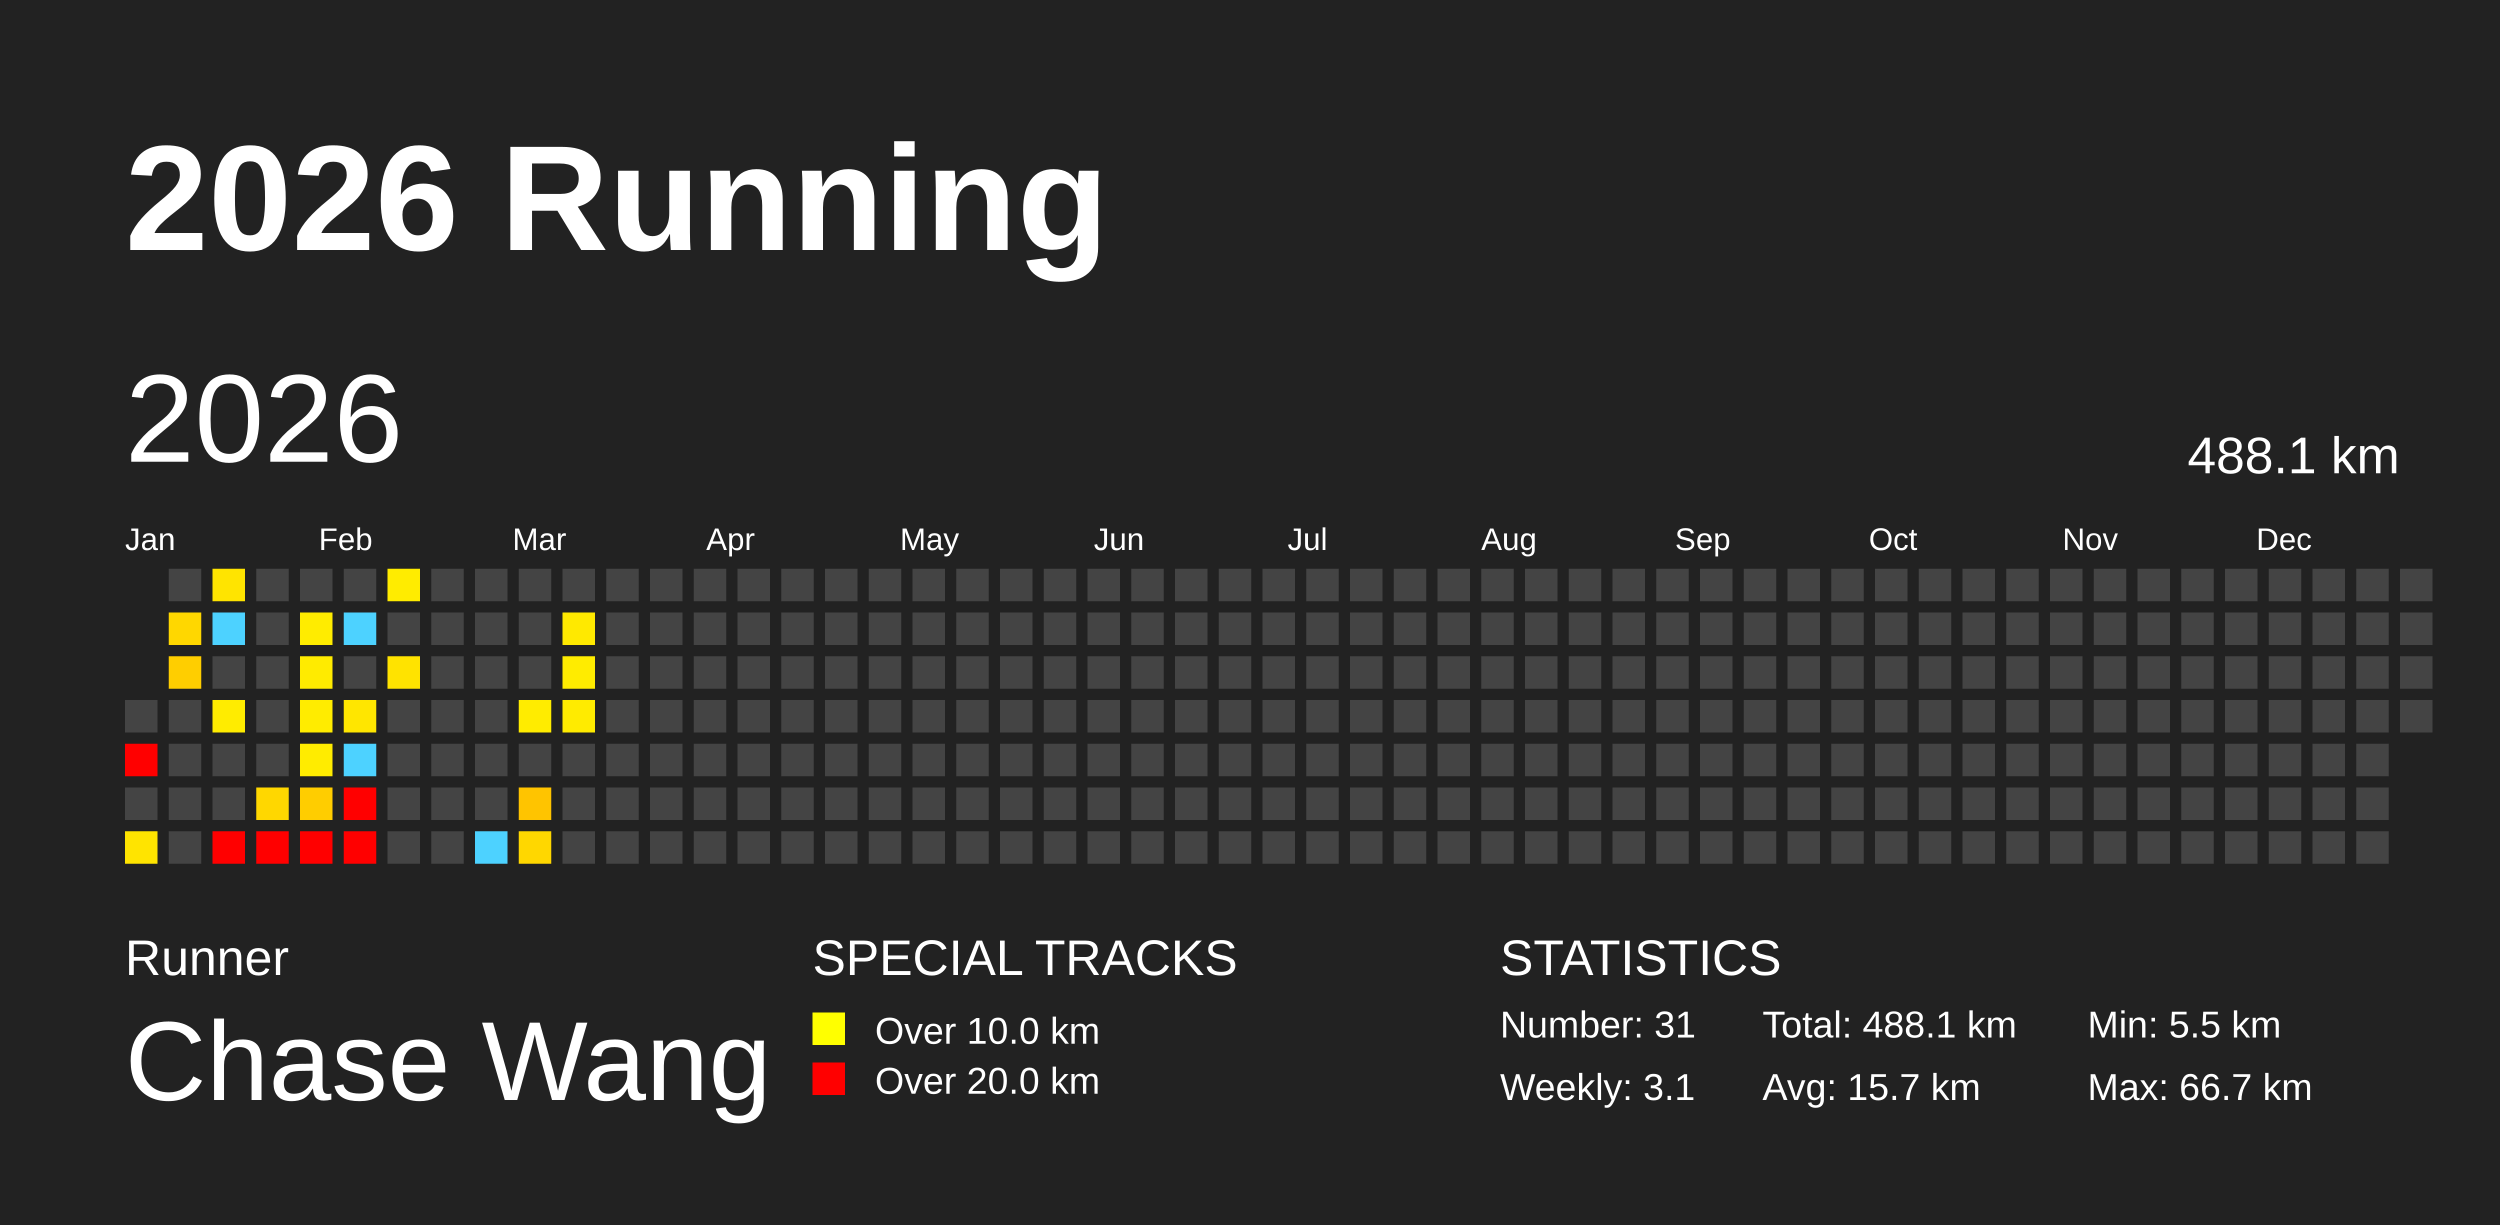
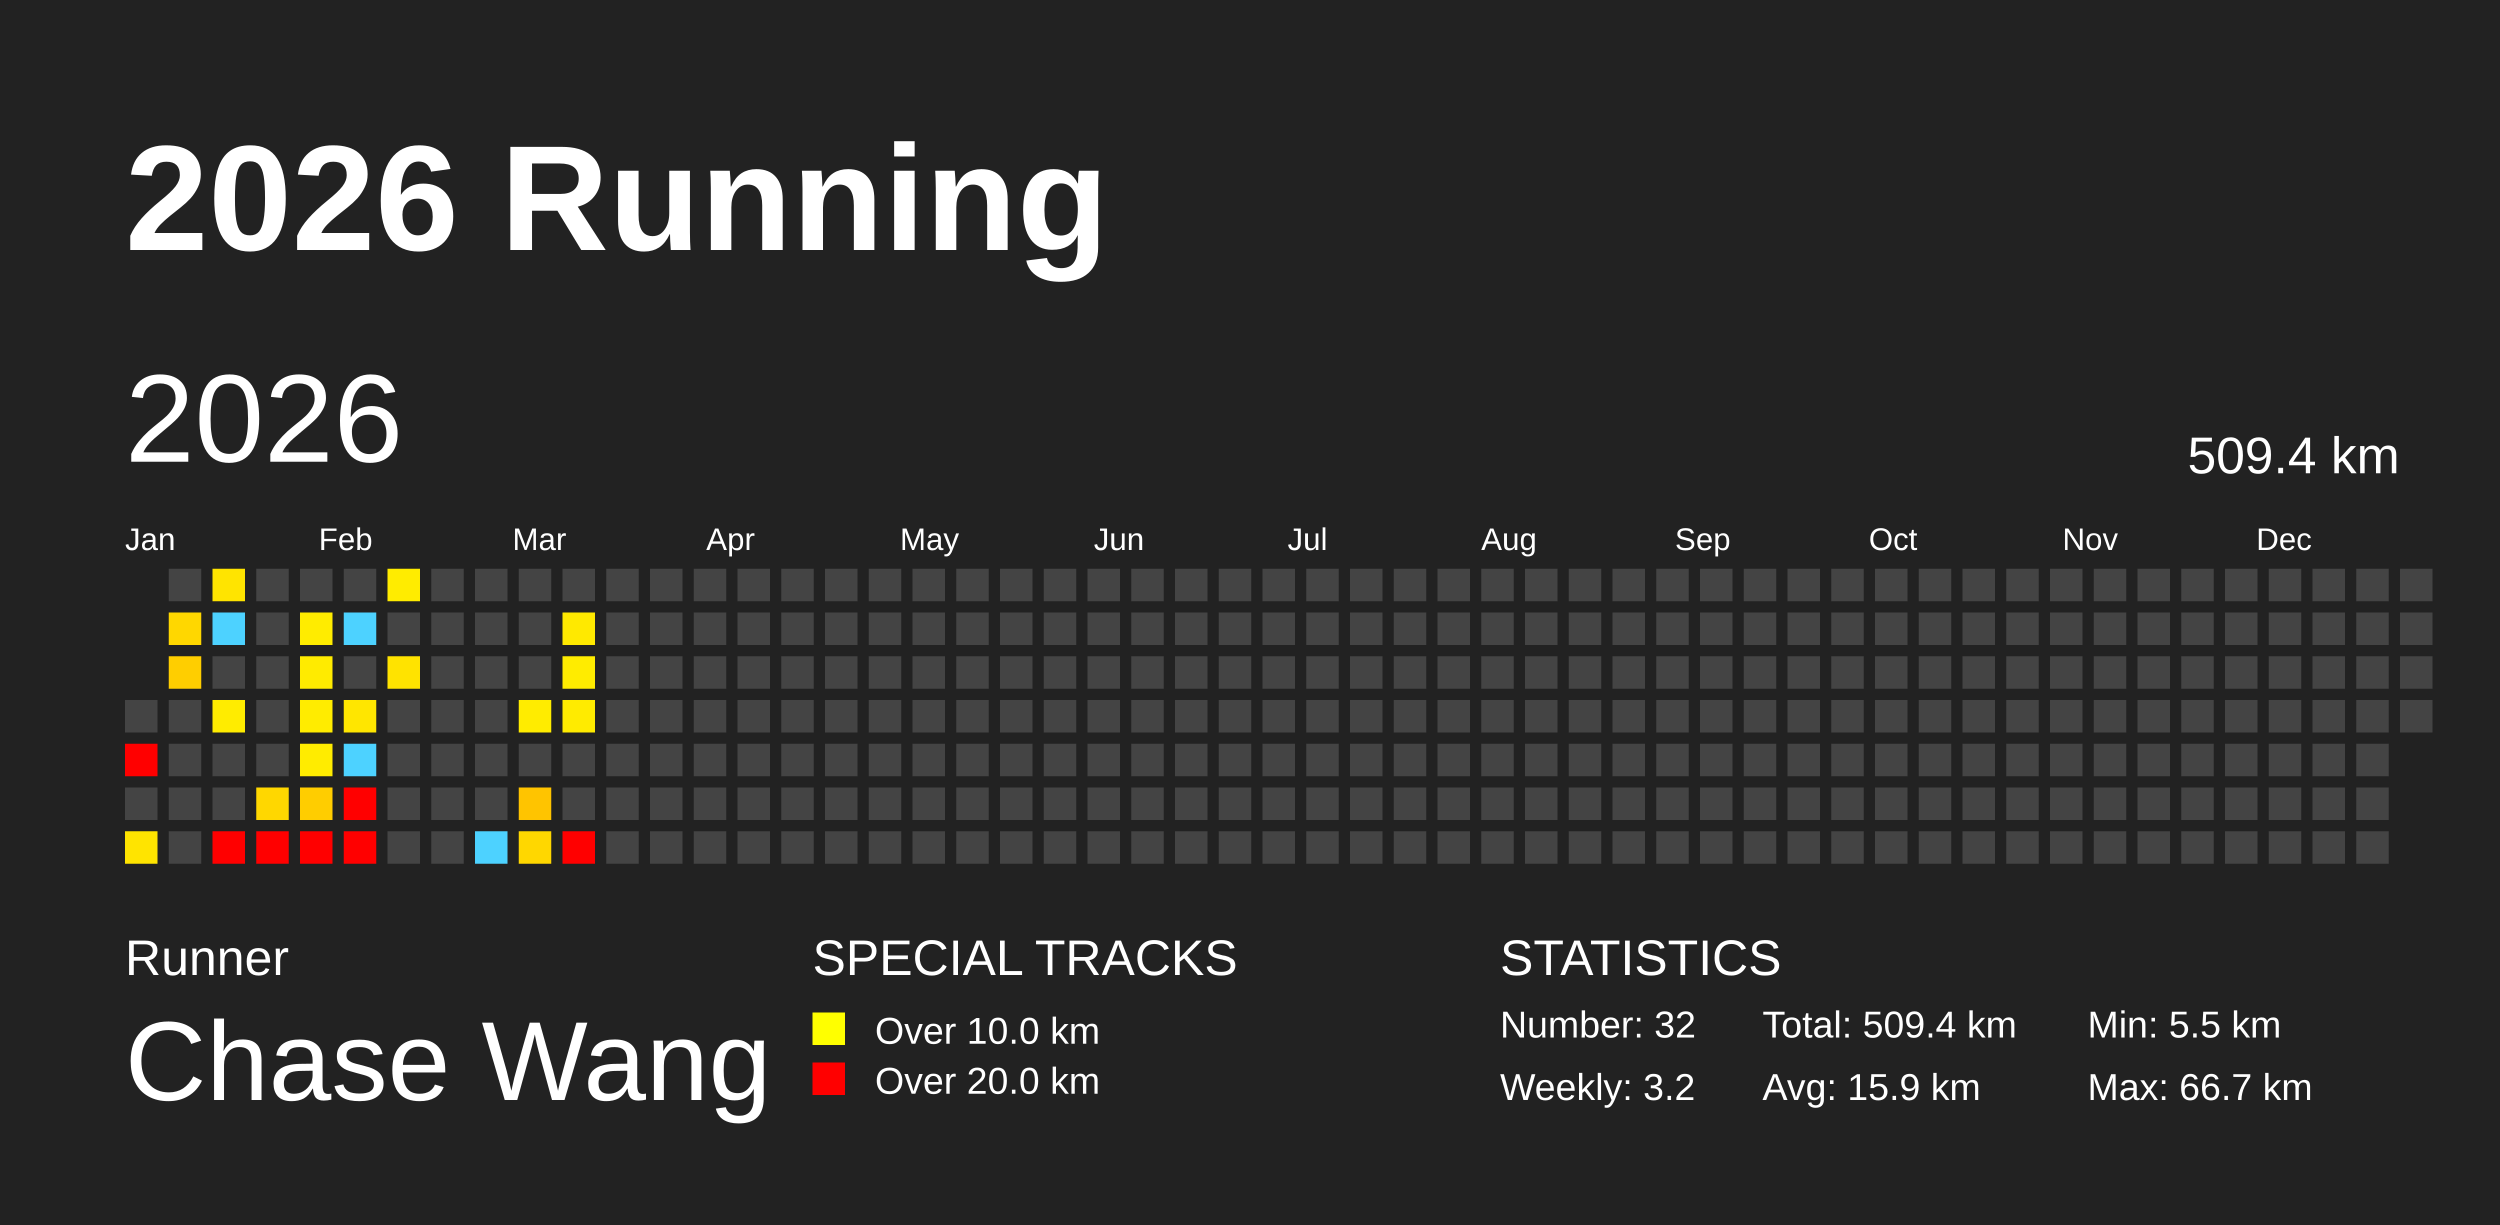
<svg xmlns="http://www.w3.org/2000/svg" baseProfile="full" height="98mm" version="1.1" viewBox="0,0,200,98" width="200mm">
  <defs />
  <rect fill="#222222" height="98" width="200" x="0" y="0" />
  <text fill="#FFFFFF" style="font-size:12px; font-family:Arial; font-weight:bold;" x="10" y="20">2026 Running</text>
  <text fill="#FFFFFF" style="font-size:4px; font-family:Arial" x="10" y="78">Runner</text>
  <text fill="#FFFFFF" style="font-size:9px; font-family:Arial" x="10" y="88">Chase Wang</text>
  <text fill="#FFFFFF" style="font-size:4px; font-family:Arial" x="65" y="78">SPECIAL TRACKS</text>
  <rect fill="yellow" height="2.6" width="2.6" x="65" y="81" />
  <text fill="#FFFFFF" style="font-size:3px; font-family:Arial" x="70" y="83.5">Over 10.0 km</text>
  <rect fill="red" height="2.6" width="2.6" x="65" y="85" />
  <text fill="#FFFFFF" style="font-size:3px; font-family:Arial" x="70" y="87.5">Over 20.0 km</text>
  <text fill="#FFFFFF" style="font-size:4px; font-family:Arial" x="120" y="78">STATISTICS</text>
-   <text fill="#FFFFFF" style="font-size:3px; font-family:Arial" x="120" y="83">Number: 31</text>
-   <text fill="#FFFFFF" style="font-size:3px; font-family:Arial" x="120" y="88">Weekly: 3.1</text>
-   <text fill="#FFFFFF" style="font-size:3px; font-family:Arial" x="141" y="83">Total: 488.1 km</text>
-   <text fill="#FFFFFF" style="font-size:3px; font-family:Arial" x="141" y="88">Avg: 15.7 km</text>
+   <text fill="#FFFFFF" style="font-size:3px; font-family:Arial" x="120" y="83">Number: 32</text>
+   <text fill="#FFFFFF" style="font-size:3px; font-family:Arial" x="120" y="88">Weekly: 3.2</text>
+   <text fill="#FFFFFF" style="font-size:3px; font-family:Arial" x="141" y="83">Total: 509.4 km</text>
+   <text fill="#FFFFFF" style="font-size:3px; font-family:Arial" x="141" y="88">Avg: 15.9 km</text>
  <text fill="#FFFFFF" style="font-size:3px; font-family:Arial" x="167" y="83">Min: 5.5 km</text>
  <text fill="#FFFFFF" style="font-size:3px; font-family:Arial" x="167" y="88">Max: 66.7 km</text>
  <text dominant-baseline="hanging" fill="#FFFFFF" style="font-size:10.0px; font-family:Arial;" x="10" y="30">2026</text>
-   <text dominant-baseline="hanging" fill="#FFFFFF" style="font-size:4.125px; font-family:Arial;" x="175" y="35">488.1 km</text>
+   <text dominant-baseline="hanging" fill="#FFFFFF" style="font-size:4.125px; font-family:Arial;" x="175" y="35">509.4 km</text>
  <text fill="#FFFFFF" style="font-size:2.5px; font-family:Arial" x="10.0" y="44">Jan</text>
  <text fill="#FFFFFF" style="font-size:2.5px; font-family:Arial" x="25.5" y="44">Feb</text>
  <text fill="#FFFFFF" style="font-size:2.5px; font-family:Arial" x="41.0" y="44">Mar</text>
  <text fill="#FFFFFF" style="font-size:2.5px; font-family:Arial" x="56.5" y="44">Apr</text>
  <text fill="#FFFFFF" style="font-size:2.5px; font-family:Arial" x="72.0" y="44">May</text>
  <text fill="#FFFFFF" style="font-size:2.5px; font-family:Arial" x="87.5" y="44">Jun</text>
  <text fill="#FFFFFF" style="font-size:2.5px; font-family:Arial" x="103.0" y="44">Jul</text>
  <text fill="#FFFFFF" style="font-size:2.5px; font-family:Arial" x="118.5" y="44">Aug</text>
  <text fill="#FFFFFF" style="font-size:2.5px; font-family:Arial" x="134.0" y="44">Sep</text>
  <text fill="#FFFFFF" style="font-size:2.5px; font-family:Arial" x="149.5" y="44">Oct</text>
  <text fill="#FFFFFF" style="font-size:2.5px; font-family:Arial" x="165.0" y="44">Nov</text>
  <text fill="#FFFFFF" style="font-size:2.5px; font-family:Arial" x="180.5" y="44">Dec</text>
  <rect fill="#444444" height="2.6" width="2.6" x="10.0" y="56.0" />
  <rect fill="red" height="2.6" width="2.6" x="10.0" y="59.5" />
  <rect fill="#444444" height="2.6" width="2.6" x="10.0" y="63.0" />
  <rect fill="#ffe400" height="2.6" width="2.6" x="10.0" y="66.5" />
  <rect fill="#444444" height="2.6" width="2.6" x="13.5" y="45.5" />
  <rect fill="#ffd700" height="2.6" width="2.6" x="13.5" y="49.0" />
  <rect fill="#ffce00" height="2.6" width="2.6" x="13.5" y="52.5" />
  <rect fill="#444444" height="2.6" width="2.6" x="13.5" y="56.0" />
  <rect fill="#444444" height="2.6" width="2.6" x="13.5" y="59.5" />
  <rect fill="#444444" height="2.6" width="2.6" x="13.5" y="63.0" />
  <rect fill="#444444" height="2.6" width="2.6" x="13.5" y="66.5" />
  <rect fill="#ffe400" height="2.6" width="2.6" x="17.0" y="45.5" />
  <rect fill="#4dd2ff" height="2.6" width="2.6" x="17.0" y="49.0" />
  <rect fill="#444444" height="2.6" width="2.6" x="17.0" y="52.5" />
  <rect fill="#ffec00" height="2.6" width="2.6" x="17.0" y="56.0" />
  <rect fill="#444444" height="2.6" width="2.6" x="17.0" y="59.5" />
  <rect fill="#444444" height="2.6" width="2.6" x="17.0" y="63.0" />
  <rect fill="red" height="2.6" width="2.6" x="17.0" y="66.5" />
  <rect fill="#444444" height="2.6" width="2.6" x="20.5" y="45.5" />
  <rect fill="#444444" height="2.6" width="2.6" x="20.5" y="49.0" />
  <rect fill="#444444" height="2.6" width="2.6" x="20.5" y="52.5" />
  <rect fill="#444444" height="2.6" width="2.6" x="20.5" y="56.0" />
  <rect fill="#444444" height="2.6" width="2.6" x="20.5" y="59.5" />
  <rect fill="#ffd700" height="2.6" width="2.6" x="20.5" y="63.0" />
  <rect fill="red" height="2.6" width="2.6" x="20.5" y="66.5" />
  <rect fill="#444444" height="2.6" width="2.6" x="24.0" y="45.5" />
  <rect fill="#ffec00" height="2.6" width="2.6" x="24.0" y="49.0" />
  <rect fill="#ffeb00" height="2.6" width="2.6" x="24.0" y="52.5" />
  <rect fill="#ffec00" height="2.6" width="2.6" x="24.0" y="56.0" />
  <rect fill="#ffec00" height="2.6" width="2.6" x="24.0" y="59.5" />
  <rect fill="#ffcd00" height="2.6" width="2.6" x="24.0" y="63.0" />
  <rect fill="red" height="2.6" width="2.6" x="24.0" y="66.5" />
  <rect fill="#444444" height="2.6" width="2.6" x="27.5" y="45.5" />
  <rect fill="#4dd2ff" height="2.6" width="2.6" x="27.5" y="49.0" />
  <rect fill="#444444" height="2.6" width="2.6" x="27.5" y="52.5" />
  <rect fill="#ffe600" height="2.6" width="2.6" x="27.5" y="56.0" />
  <rect fill="#4dd2ff" height="2.6" width="2.6" x="27.5" y="59.5" />
  <rect fill="red" height="2.6" width="2.6" x="27.5" y="63.0" />
  <rect fill="red" height="2.6" width="2.6" x="27.5" y="66.5" />
  <rect fill="#ffec00" height="2.6" width="2.6" x="31.0" y="45.5" />
  <rect fill="#444444" height="2.6" width="2.6" x="31.0" y="49.0" />
  <rect fill="#ffe300" height="2.6" width="2.6" x="31.0" y="52.5" />
  <rect fill="#444444" height="2.6" width="2.6" x="31.0" y="56.0" />
  <rect fill="#444444" height="2.6" width="2.6" x="31.0" y="59.5" />
  <rect fill="#444444" height="2.6" width="2.6" x="31.0" y="63.0" />
  <rect fill="#444444" height="2.6" width="2.6" x="31.0" y="66.5" />
  <rect fill="#444444" height="2.6" width="2.6" x="34.5" y="45.5" />
  <rect fill="#444444" height="2.6" width="2.6" x="34.5" y="49.0" />
  <rect fill="#444444" height="2.6" width="2.6" x="34.5" y="52.5" />
  <rect fill="#444444" height="2.6" width="2.6" x="34.5" y="56.0" />
  <rect fill="#444444" height="2.6" width="2.6" x="34.5" y="59.5" />
  <rect fill="#444444" height="2.6" width="2.6" x="34.5" y="63.0" />
  <rect fill="#444444" height="2.6" width="2.6" x="34.5" y="66.5" />
  <rect fill="#444444" height="2.6" width="2.6" x="38.0" y="45.5" />
  <rect fill="#444444" height="2.6" width="2.6" x="38.0" y="49.0" />
  <rect fill="#444444" height="2.6" width="2.6" x="38.0" y="52.5" />
  <rect fill="#444444" height="2.6" width="2.6" x="38.0" y="56.0" />
  <rect fill="#444444" height="2.6" width="2.6" x="38.0" y="59.5" />
  <rect fill="#444444" height="2.6" width="2.6" x="38.0" y="63.0" />
  <rect fill="#4dd2ff" height="2.6" width="2.6" x="38.0" y="66.5" />
  <rect fill="#444444" height="2.6" width="2.6" x="41.5" y="45.5" />
  <rect fill="#444444" height="2.6" width="2.6" x="41.5" y="49.0" />
  <rect fill="#444444" height="2.6" width="2.6" x="41.5" y="52.5" />
  <rect fill="#ffec00" height="2.6" width="2.6" x="41.5" y="56.0" />
  <rect fill="#444444" height="2.6" width="2.6" x="41.5" y="59.5" />
  <rect fill="#ffc400" height="2.6" width="2.6" x="41.5" y="63.0" />
  <rect fill="#ffd700" height="2.6" width="2.6" x="41.5" y="66.5" />
  <rect fill="#444444" height="2.6" width="2.6" x="45.0" y="45.5" />
  <rect fill="#ffe900" height="2.6" width="2.6" x="45.0" y="49.0" />
  <rect fill="#ffec00" height="2.6" width="2.6" x="45.0" y="52.5" />
  <rect fill="#ffeb00" height="2.6" width="2.6" x="45.0" y="56.0" />
  <rect fill="#444444" height="2.6" width="2.6" x="45.0" y="59.5" />
  <rect fill="#444444" height="2.6" width="2.6" x="45.0" y="63.0" />
-   <rect fill="#444444" height="2.6" width="2.6" x="45.0" y="66.5" />
+   <rect fill="red" height="2.6" width="2.6" x="45.0" y="66.5" />
  <rect fill="#444444" height="2.6" width="2.6" x="48.5" y="45.5" />
  <rect fill="#444444" height="2.6" width="2.6" x="48.5" y="49.0" />
  <rect fill="#444444" height="2.6" width="2.6" x="48.5" y="52.5" />
  <rect fill="#444444" height="2.6" width="2.6" x="48.5" y="56.0" />
  <rect fill="#444444" height="2.6" width="2.6" x="48.5" y="59.5" />
  <rect fill="#444444" height="2.6" width="2.6" x="48.5" y="63.0" />
  <rect fill="#444444" height="2.6" width="2.6" x="48.5" y="66.5" />
  <rect fill="#444444" height="2.6" width="2.6" x="52.0" y="45.5" />
  <rect fill="#444444" height="2.6" width="2.6" x="52.0" y="49.0" />
  <rect fill="#444444" height="2.6" width="2.6" x="52.0" y="52.5" />
  <rect fill="#444444" height="2.6" width="2.6" x="52.0" y="56.0" />
  <rect fill="#444444" height="2.6" width="2.6" x="52.0" y="59.5" />
  <rect fill="#444444" height="2.6" width="2.6" x="52.0" y="63.0" />
  <rect fill="#444444" height="2.6" width="2.6" x="52.0" y="66.5" />
  <rect fill="#444444" height="2.6" width="2.6" x="55.5" y="45.5" />
  <rect fill="#444444" height="2.6" width="2.6" x="55.5" y="49.0" />
  <rect fill="#444444" height="2.6" width="2.6" x="55.5" y="52.5" />
  <rect fill="#444444" height="2.6" width="2.6" x="55.5" y="56.0" />
  <rect fill="#444444" height="2.6" width="2.6" x="55.5" y="59.5" />
  <rect fill="#444444" height="2.6" width="2.6" x="55.5" y="63.0" />
  <rect fill="#444444" height="2.6" width="2.6" x="55.5" y="66.5" />
  <rect fill="#444444" height="2.6" width="2.6" x="59.0" y="45.5" />
  <rect fill="#444444" height="2.6" width="2.6" x="59.0" y="49.0" />
  <rect fill="#444444" height="2.6" width="2.6" x="59.0" y="52.5" />
  <rect fill="#444444" height="2.6" width="2.6" x="59.0" y="56.0" />
  <rect fill="#444444" height="2.6" width="2.6" x="59.0" y="59.5" />
  <rect fill="#444444" height="2.6" width="2.6" x="59.0" y="63.0" />
  <rect fill="#444444" height="2.6" width="2.6" x="59.0" y="66.5" />
  <rect fill="#444444" height="2.6" width="2.6" x="62.5" y="45.5" />
  <rect fill="#444444" height="2.6" width="2.6" x="62.5" y="49.0" />
  <rect fill="#444444" height="2.6" width="2.6" x="62.5" y="52.5" />
  <rect fill="#444444" height="2.6" width="2.6" x="62.5" y="56.0" />
  <rect fill="#444444" height="2.6" width="2.6" x="62.5" y="59.5" />
  <rect fill="#444444" height="2.6" width="2.6" x="62.5" y="63.0" />
  <rect fill="#444444" height="2.6" width="2.6" x="62.5" y="66.5" />
  <rect fill="#444444" height="2.6" width="2.6" x="66.0" y="45.5" />
  <rect fill="#444444" height="2.6" width="2.6" x="66.0" y="49.0" />
  <rect fill="#444444" height="2.6" width="2.6" x="66.0" y="52.5" />
  <rect fill="#444444" height="2.6" width="2.6" x="66.0" y="56.0" />
  <rect fill="#444444" height="2.6" width="2.6" x="66.0" y="59.5" />
  <rect fill="#444444" height="2.6" width="2.6" x="66.0" y="63.0" />
  <rect fill="#444444" height="2.6" width="2.6" x="66.0" y="66.5" />
  <rect fill="#444444" height="2.6" width="2.6" x="69.5" y="45.5" />
  <rect fill="#444444" height="2.6" width="2.6" x="69.5" y="49.0" />
  <rect fill="#444444" height="2.6" width="2.6" x="69.5" y="52.5" />
  <rect fill="#444444" height="2.6" width="2.6" x="69.5" y="56.0" />
  <rect fill="#444444" height="2.6" width="2.6" x="69.5" y="59.5" />
  <rect fill="#444444" height="2.6" width="2.6" x="69.5" y="63.0" />
  <rect fill="#444444" height="2.6" width="2.6" x="69.5" y="66.5" />
  <rect fill="#444444" height="2.6" width="2.6" x="73.0" y="45.5" />
  <rect fill="#444444" height="2.6" width="2.6" x="73.0" y="49.0" />
  <rect fill="#444444" height="2.6" width="2.6" x="73.0" y="52.5" />
  <rect fill="#444444" height="2.6" width="2.6" x="73.0" y="56.0" />
  <rect fill="#444444" height="2.6" width="2.6" x="73.0" y="59.5" />
  <rect fill="#444444" height="2.6" width="2.6" x="73.0" y="63.0" />
  <rect fill="#444444" height="2.6" width="2.6" x="73.0" y="66.5" />
  <rect fill="#444444" height="2.6" width="2.6" x="76.5" y="45.5" />
  <rect fill="#444444" height="2.6" width="2.6" x="76.5" y="49.0" />
  <rect fill="#444444" height="2.6" width="2.6" x="76.5" y="52.5" />
  <rect fill="#444444" height="2.6" width="2.6" x="76.5" y="56.0" />
  <rect fill="#444444" height="2.6" width="2.6" x="76.5" y="59.5" />
  <rect fill="#444444" height="2.6" width="2.6" x="76.5" y="63.0" />
  <rect fill="#444444" height="2.6" width="2.6" x="76.5" y="66.5" />
  <rect fill="#444444" height="2.6" width="2.6" x="80.0" y="45.5" />
  <rect fill="#444444" height="2.6" width="2.6" x="80.0" y="49.0" />
  <rect fill="#444444" height="2.6" width="2.6" x="80.0" y="52.5" />
  <rect fill="#444444" height="2.6" width="2.6" x="80.0" y="56.0" />
  <rect fill="#444444" height="2.6" width="2.6" x="80.0" y="59.5" />
  <rect fill="#444444" height="2.6" width="2.6" x="80.0" y="63.0" />
  <rect fill="#444444" height="2.6" width="2.6" x="80.0" y="66.5" />
  <rect fill="#444444" height="2.6" width="2.6" x="83.5" y="45.5" />
  <rect fill="#444444" height="2.6" width="2.6" x="83.5" y="49.0" />
  <rect fill="#444444" height="2.6" width="2.6" x="83.5" y="52.5" />
  <rect fill="#444444" height="2.6" width="2.6" x="83.5" y="56.0" />
  <rect fill="#444444" height="2.6" width="2.6" x="83.5" y="59.5" />
  <rect fill="#444444" height="2.6" width="2.6" x="83.5" y="63.0" />
  <rect fill="#444444" height="2.6" width="2.6" x="83.5" y="66.5" />
  <rect fill="#444444" height="2.6" width="2.6" x="87.0" y="45.5" />
  <rect fill="#444444" height="2.6" width="2.6" x="87.0" y="49.0" />
  <rect fill="#444444" height="2.6" width="2.6" x="87.0" y="52.5" />
  <rect fill="#444444" height="2.6" width="2.6" x="87.0" y="56.0" />
  <rect fill="#444444" height="2.6" width="2.6" x="87.0" y="59.5" />
  <rect fill="#444444" height="2.6" width="2.6" x="87.0" y="63.0" />
  <rect fill="#444444" height="2.6" width="2.6" x="87.0" y="66.5" />
  <rect fill="#444444" height="2.6" width="2.6" x="90.5" y="45.5" />
  <rect fill="#444444" height="2.6" width="2.6" x="90.5" y="49.0" />
  <rect fill="#444444" height="2.6" width="2.6" x="90.5" y="52.5" />
  <rect fill="#444444" height="2.6" width="2.6" x="90.5" y="56.0" />
  <rect fill="#444444" height="2.6" width="2.6" x="90.5" y="59.5" />
  <rect fill="#444444" height="2.6" width="2.6" x="90.5" y="63.0" />
  <rect fill="#444444" height="2.6" width="2.6" x="90.5" y="66.5" />
  <rect fill="#444444" height="2.6" width="2.6" x="94.0" y="45.5" />
  <rect fill="#444444" height="2.6" width="2.6" x="94.0" y="49.0" />
  <rect fill="#444444" height="2.6" width="2.6" x="94.0" y="52.5" />
  <rect fill="#444444" height="2.6" width="2.6" x="94.0" y="56.0" />
  <rect fill="#444444" height="2.6" width="2.6" x="94.0" y="59.5" />
  <rect fill="#444444" height="2.6" width="2.6" x="94.0" y="63.0" />
  <rect fill="#444444" height="2.6" width="2.6" x="94.0" y="66.5" />
  <rect fill="#444444" height="2.6" width="2.6" x="97.5" y="45.5" />
  <rect fill="#444444" height="2.6" width="2.6" x="97.5" y="49.0" />
  <rect fill="#444444" height="2.6" width="2.6" x="97.5" y="52.5" />
  <rect fill="#444444" height="2.6" width="2.6" x="97.5" y="56.0" />
  <rect fill="#444444" height="2.6" width="2.6" x="97.5" y="59.5" />
  <rect fill="#444444" height="2.6" width="2.6" x="97.5" y="63.0" />
  <rect fill="#444444" height="2.6" width="2.6" x="97.5" y="66.5" />
  <rect fill="#444444" height="2.6" width="2.6" x="101.0" y="45.5" />
  <rect fill="#444444" height="2.6" width="2.6" x="101.0" y="49.0" />
  <rect fill="#444444" height="2.6" width="2.6" x="101.0" y="52.5" />
  <rect fill="#444444" height="2.6" width="2.6" x="101.0" y="56.0" />
  <rect fill="#444444" height="2.6" width="2.6" x="101.0" y="59.5" />
  <rect fill="#444444" height="2.6" width="2.6" x="101.0" y="63.0" />
  <rect fill="#444444" height="2.6" width="2.6" x="101.0" y="66.5" />
  <rect fill="#444444" height="2.6" width="2.6" x="104.5" y="45.5" />
  <rect fill="#444444" height="2.6" width="2.6" x="104.5" y="49.0" />
  <rect fill="#444444" height="2.6" width="2.6" x="104.5" y="52.5" />
  <rect fill="#444444" height="2.6" width="2.6" x="104.5" y="56.0" />
  <rect fill="#444444" height="2.6" width="2.6" x="104.5" y="59.5" />
  <rect fill="#444444" height="2.6" width="2.6" x="104.5" y="63.0" />
  <rect fill="#444444" height="2.6" width="2.6" x="104.5" y="66.5" />
  <rect fill="#444444" height="2.6" width="2.6" x="108.0" y="45.5" />
  <rect fill="#444444" height="2.6" width="2.6" x="108.0" y="49.0" />
  <rect fill="#444444" height="2.6" width="2.6" x="108.0" y="52.5" />
  <rect fill="#444444" height="2.6" width="2.6" x="108.0" y="56.0" />
  <rect fill="#444444" height="2.6" width="2.6" x="108.0" y="59.5" />
  <rect fill="#444444" height="2.6" width="2.6" x="108.0" y="63.0" />
  <rect fill="#444444" height="2.6" width="2.6" x="108.0" y="66.5" />
  <rect fill="#444444" height="2.6" width="2.6" x="111.5" y="45.5" />
  <rect fill="#444444" height="2.6" width="2.6" x="111.5" y="49.0" />
  <rect fill="#444444" height="2.6" width="2.6" x="111.5" y="52.5" />
  <rect fill="#444444" height="2.6" width="2.6" x="111.5" y="56.0" />
  <rect fill="#444444" height="2.6" width="2.6" x="111.5" y="59.5" />
  <rect fill="#444444" height="2.6" width="2.6" x="111.5" y="63.0" />
  <rect fill="#444444" height="2.6" width="2.6" x="111.5" y="66.5" />
  <rect fill="#444444" height="2.6" width="2.6" x="115.0" y="45.5" />
  <rect fill="#444444" height="2.6" width="2.6" x="115.0" y="49.0" />
  <rect fill="#444444" height="2.6" width="2.6" x="115.0" y="52.5" />
  <rect fill="#444444" height="2.6" width="2.6" x="115.0" y="56.0" />
  <rect fill="#444444" height="2.6" width="2.6" x="115.0" y="59.5" />
  <rect fill="#444444" height="2.6" width="2.6" x="115.0" y="63.0" />
  <rect fill="#444444" height="2.6" width="2.6" x="115.0" y="66.5" />
  <rect fill="#444444" height="2.6" width="2.6" x="118.5" y="45.5" />
  <rect fill="#444444" height="2.6" width="2.6" x="118.5" y="49.0" />
  <rect fill="#444444" height="2.6" width="2.6" x="118.5" y="52.5" />
  <rect fill="#444444" height="2.6" width="2.6" x="118.5" y="56.0" />
  <rect fill="#444444" height="2.6" width="2.6" x="118.5" y="59.5" />
  <rect fill="#444444" height="2.6" width="2.6" x="118.5" y="63.0" />
  <rect fill="#444444" height="2.6" width="2.6" x="118.5" y="66.5" />
  <rect fill="#444444" height="2.6" width="2.6" x="122.0" y="45.5" />
  <rect fill="#444444" height="2.6" width="2.6" x="122.0" y="49.0" />
  <rect fill="#444444" height="2.6" width="2.6" x="122.0" y="52.5" />
  <rect fill="#444444" height="2.6" width="2.6" x="122.0" y="56.0" />
  <rect fill="#444444" height="2.6" width="2.6" x="122.0" y="59.5" />
  <rect fill="#444444" height="2.6" width="2.6" x="122.0" y="63.0" />
  <rect fill="#444444" height="2.6" width="2.6" x="122.0" y="66.5" />
  <rect fill="#444444" height="2.6" width="2.6" x="125.5" y="45.5" />
  <rect fill="#444444" height="2.6" width="2.6" x="125.5" y="49.0" />
  <rect fill="#444444" height="2.6" width="2.6" x="125.5" y="52.5" />
  <rect fill="#444444" height="2.6" width="2.6" x="125.5" y="56.0" />
  <rect fill="#444444" height="2.6" width="2.6" x="125.5" y="59.5" />
  <rect fill="#444444" height="2.6" width="2.6" x="125.5" y="63.0" />
  <rect fill="#444444" height="2.6" width="2.6" x="125.5" y="66.5" />
  <rect fill="#444444" height="2.6" width="2.6" x="129.0" y="45.5" />
  <rect fill="#444444" height="2.6" width="2.6" x="129.0" y="49.0" />
  <rect fill="#444444" height="2.6" width="2.6" x="129.0" y="52.5" />
  <rect fill="#444444" height="2.6" width="2.6" x="129.0" y="56.0" />
  <rect fill="#444444" height="2.6" width="2.6" x="129.0" y="59.5" />
  <rect fill="#444444" height="2.6" width="2.6" x="129.0" y="63.0" />
  <rect fill="#444444" height="2.6" width="2.6" x="129.0" y="66.5" />
  <rect fill="#444444" height="2.6" width="2.6" x="132.5" y="45.5" />
  <rect fill="#444444" height="2.6" width="2.6" x="132.5" y="49.0" />
  <rect fill="#444444" height="2.6" width="2.6" x="132.5" y="52.5" />
  <rect fill="#444444" height="2.6" width="2.6" x="132.5" y="56.0" />
  <rect fill="#444444" height="2.6" width="2.6" x="132.5" y="59.5" />
  <rect fill="#444444" height="2.6" width="2.6" x="132.5" y="63.0" />
  <rect fill="#444444" height="2.6" width="2.6" x="132.5" y="66.5" />
  <rect fill="#444444" height="2.6" width="2.6" x="136.0" y="45.5" />
  <rect fill="#444444" height="2.6" width="2.6" x="136.0" y="49.0" />
  <rect fill="#444444" height="2.6" width="2.6" x="136.0" y="52.5" />
  <rect fill="#444444" height="2.6" width="2.6" x="136.0" y="56.0" />
  <rect fill="#444444" height="2.6" width="2.6" x="136.0" y="59.5" />
  <rect fill="#444444" height="2.6" width="2.6" x="136.0" y="63.0" />
  <rect fill="#444444" height="2.6" width="2.6" x="136.0" y="66.5" />
  <rect fill="#444444" height="2.6" width="2.6" x="139.5" y="45.5" />
  <rect fill="#444444" height="2.6" width="2.6" x="139.5" y="49.0" />
  <rect fill="#444444" height="2.6" width="2.6" x="139.5" y="52.5" />
  <rect fill="#444444" height="2.6" width="2.6" x="139.5" y="56.0" />
  <rect fill="#444444" height="2.6" width="2.6" x="139.5" y="59.5" />
  <rect fill="#444444" height="2.6" width="2.6" x="139.5" y="63.0" />
  <rect fill="#444444" height="2.6" width="2.6" x="139.5" y="66.5" />
  <rect fill="#444444" height="2.6" width="2.6" x="143.0" y="45.5" />
  <rect fill="#444444" height="2.6" width="2.6" x="143.0" y="49.0" />
  <rect fill="#444444" height="2.6" width="2.6" x="143.0" y="52.5" />
  <rect fill="#444444" height="2.6" width="2.6" x="143.0" y="56.0" />
  <rect fill="#444444" height="2.6" width="2.6" x="143.0" y="59.5" />
  <rect fill="#444444" height="2.6" width="2.6" x="143.0" y="63.0" />
  <rect fill="#444444" height="2.6" width="2.6" x="143.0" y="66.5" />
  <rect fill="#444444" height="2.6" width="2.6" x="146.5" y="45.5" />
  <rect fill="#444444" height="2.6" width="2.6" x="146.5" y="49.0" />
  <rect fill="#444444" height="2.6" width="2.6" x="146.5" y="52.5" />
  <rect fill="#444444" height="2.6" width="2.6" x="146.5" y="56.0" />
  <rect fill="#444444" height="2.6" width="2.6" x="146.5" y="59.5" />
  <rect fill="#444444" height="2.6" width="2.6" x="146.5" y="63.0" />
  <rect fill="#444444" height="2.6" width="2.6" x="146.5" y="66.5" />
  <rect fill="#444444" height="2.6" width="2.6" x="150.0" y="45.5" />
  <rect fill="#444444" height="2.6" width="2.6" x="150.0" y="49.0" />
  <rect fill="#444444" height="2.6" width="2.6" x="150.0" y="52.5" />
  <rect fill="#444444" height="2.6" width="2.6" x="150.0" y="56.0" />
  <rect fill="#444444" height="2.6" width="2.6" x="150.0" y="59.5" />
  <rect fill="#444444" height="2.6" width="2.6" x="150.0" y="63.0" />
  <rect fill="#444444" height="2.6" width="2.6" x="150.0" y="66.5" />
  <rect fill="#444444" height="2.6" width="2.6" x="153.5" y="45.5" />
  <rect fill="#444444" height="2.6" width="2.6" x="153.5" y="49.0" />
  <rect fill="#444444" height="2.6" width="2.6" x="153.5" y="52.5" />
  <rect fill="#444444" height="2.6" width="2.6" x="153.5" y="56.0" />
  <rect fill="#444444" height="2.6" width="2.6" x="153.5" y="59.5" />
  <rect fill="#444444" height="2.6" width="2.6" x="153.5" y="63.0" />
  <rect fill="#444444" height="2.6" width="2.6" x="153.5" y="66.5" />
  <rect fill="#444444" height="2.6" width="2.6" x="157.0" y="45.5" />
  <rect fill="#444444" height="2.6" width="2.6" x="157.0" y="49.0" />
  <rect fill="#444444" height="2.6" width="2.6" x="157.0" y="52.5" />
  <rect fill="#444444" height="2.6" width="2.6" x="157.0" y="56.0" />
  <rect fill="#444444" height="2.6" width="2.6" x="157.0" y="59.5" />
  <rect fill="#444444" height="2.6" width="2.6" x="157.0" y="63.0" />
  <rect fill="#444444" height="2.6" width="2.6" x="157.0" y="66.5" />
  <rect fill="#444444" height="2.6" width="2.6" x="160.5" y="45.5" />
  <rect fill="#444444" height="2.6" width="2.6" x="160.5" y="49.0" />
  <rect fill="#444444" height="2.6" width="2.6" x="160.5" y="52.5" />
  <rect fill="#444444" height="2.6" width="2.6" x="160.5" y="56.0" />
  <rect fill="#444444" height="2.6" width="2.6" x="160.5" y="59.5" />
  <rect fill="#444444" height="2.6" width="2.6" x="160.5" y="63.0" />
  <rect fill="#444444" height="2.6" width="2.6" x="160.5" y="66.5" />
  <rect fill="#444444" height="2.6" width="2.6" x="164.0" y="45.5" />
  <rect fill="#444444" height="2.6" width="2.6" x="164.0" y="49.0" />
  <rect fill="#444444" height="2.6" width="2.6" x="164.0" y="52.5" />
  <rect fill="#444444" height="2.6" width="2.6" x="164.0" y="56.0" />
  <rect fill="#444444" height="2.6" width="2.6" x="164.0" y="59.5" />
  <rect fill="#444444" height="2.6" width="2.6" x="164.0" y="63.0" />
  <rect fill="#444444" height="2.6" width="2.6" x="164.0" y="66.5" />
  <rect fill="#444444" height="2.6" width="2.6" x="167.5" y="45.5" />
  <rect fill="#444444" height="2.6" width="2.6" x="167.5" y="49.0" />
  <rect fill="#444444" height="2.6" width="2.6" x="167.5" y="52.5" />
  <rect fill="#444444" height="2.6" width="2.6" x="167.5" y="56.0" />
  <rect fill="#444444" height="2.6" width="2.6" x="167.5" y="59.5" />
  <rect fill="#444444" height="2.6" width="2.6" x="167.5" y="63.0" />
  <rect fill="#444444" height="2.6" width="2.6" x="167.5" y="66.5" />
  <rect fill="#444444" height="2.6" width="2.6" x="171.0" y="45.5" />
  <rect fill="#444444" height="2.6" width="2.6" x="171.0" y="49.0" />
  <rect fill="#444444" height="2.6" width="2.6" x="171.0" y="52.5" />
  <rect fill="#444444" height="2.6" width="2.6" x="171.0" y="56.0" />
  <rect fill="#444444" height="2.6" width="2.6" x="171.0" y="59.5" />
  <rect fill="#444444" height="2.6" width="2.6" x="171.0" y="63.0" />
  <rect fill="#444444" height="2.6" width="2.6" x="171.0" y="66.5" />
  <rect fill="#444444" height="2.6" width="2.6" x="174.5" y="45.5" />
  <rect fill="#444444" height="2.6" width="2.6" x="174.5" y="49.0" />
  <rect fill="#444444" height="2.6" width="2.6" x="174.5" y="52.5" />
  <rect fill="#444444" height="2.6" width="2.6" x="174.5" y="56.0" />
  <rect fill="#444444" height="2.6" width="2.6" x="174.5" y="59.5" />
  <rect fill="#444444" height="2.6" width="2.6" x="174.5" y="63.0" />
  <rect fill="#444444" height="2.6" width="2.6" x="174.5" y="66.5" />
  <rect fill="#444444" height="2.6" width="2.6" x="178.0" y="45.5" />
  <rect fill="#444444" height="2.6" width="2.6" x="178.0" y="49.0" />
  <rect fill="#444444" height="2.6" width="2.6" x="178.0" y="52.5" />
  <rect fill="#444444" height="2.6" width="2.6" x="178.0" y="56.0" />
  <rect fill="#444444" height="2.6" width="2.6" x="178.0" y="59.5" />
  <rect fill="#444444" height="2.6" width="2.6" x="178.0" y="63.0" />
  <rect fill="#444444" height="2.6" width="2.6" x="178.0" y="66.5" />
  <rect fill="#444444" height="2.6" width="2.6" x="181.5" y="45.5" />
  <rect fill="#444444" height="2.6" width="2.6" x="181.5" y="49.0" />
  <rect fill="#444444" height="2.6" width="2.6" x="181.5" y="52.5" />
  <rect fill="#444444" height="2.6" width="2.6" x="181.5" y="56.0" />
  <rect fill="#444444" height="2.6" width="2.6" x="181.5" y="59.5" />
  <rect fill="#444444" height="2.6" width="2.6" x="181.5" y="63.0" />
  <rect fill="#444444" height="2.6" width="2.6" x="181.5" y="66.5" />
  <rect fill="#444444" height="2.6" width="2.6" x="185.0" y="45.5" />
  <rect fill="#444444" height="2.6" width="2.6" x="185.0" y="49.0" />
  <rect fill="#444444" height="2.6" width="2.6" x="185.0" y="52.5" />
  <rect fill="#444444" height="2.6" width="2.6" x="185.0" y="56.0" />
  <rect fill="#444444" height="2.6" width="2.6" x="185.0" y="59.5" />
  <rect fill="#444444" height="2.6" width="2.6" x="185.0" y="63.0" />
  <rect fill="#444444" height="2.6" width="2.6" x="185.0" y="66.5" />
  <rect fill="#444444" height="2.6" width="2.6" x="188.5" y="45.5" />
  <rect fill="#444444" height="2.6" width="2.6" x="188.5" y="49.0" />
  <rect fill="#444444" height="2.6" width="2.6" x="188.5" y="52.5" />
  <rect fill="#444444" height="2.6" width="2.6" x="188.5" y="56.0" />
  <rect fill="#444444" height="2.6" width="2.6" x="188.5" y="59.5" />
  <rect fill="#444444" height="2.6" width="2.6" x="188.5" y="63.0" />
  <rect fill="#444444" height="2.6" width="2.6" x="188.5" y="66.5" />
  <rect fill="#444444" height="2.6" width="2.6" x="192.0" y="45.5" />
  <rect fill="#444444" height="2.6" width="2.6" x="192.0" y="49.0" />
  <rect fill="#444444" height="2.6" width="2.6" x="192.0" y="52.5" />
  <rect fill="#444444" height="2.6" width="2.6" x="192.0" y="56.0" />
</svg>
